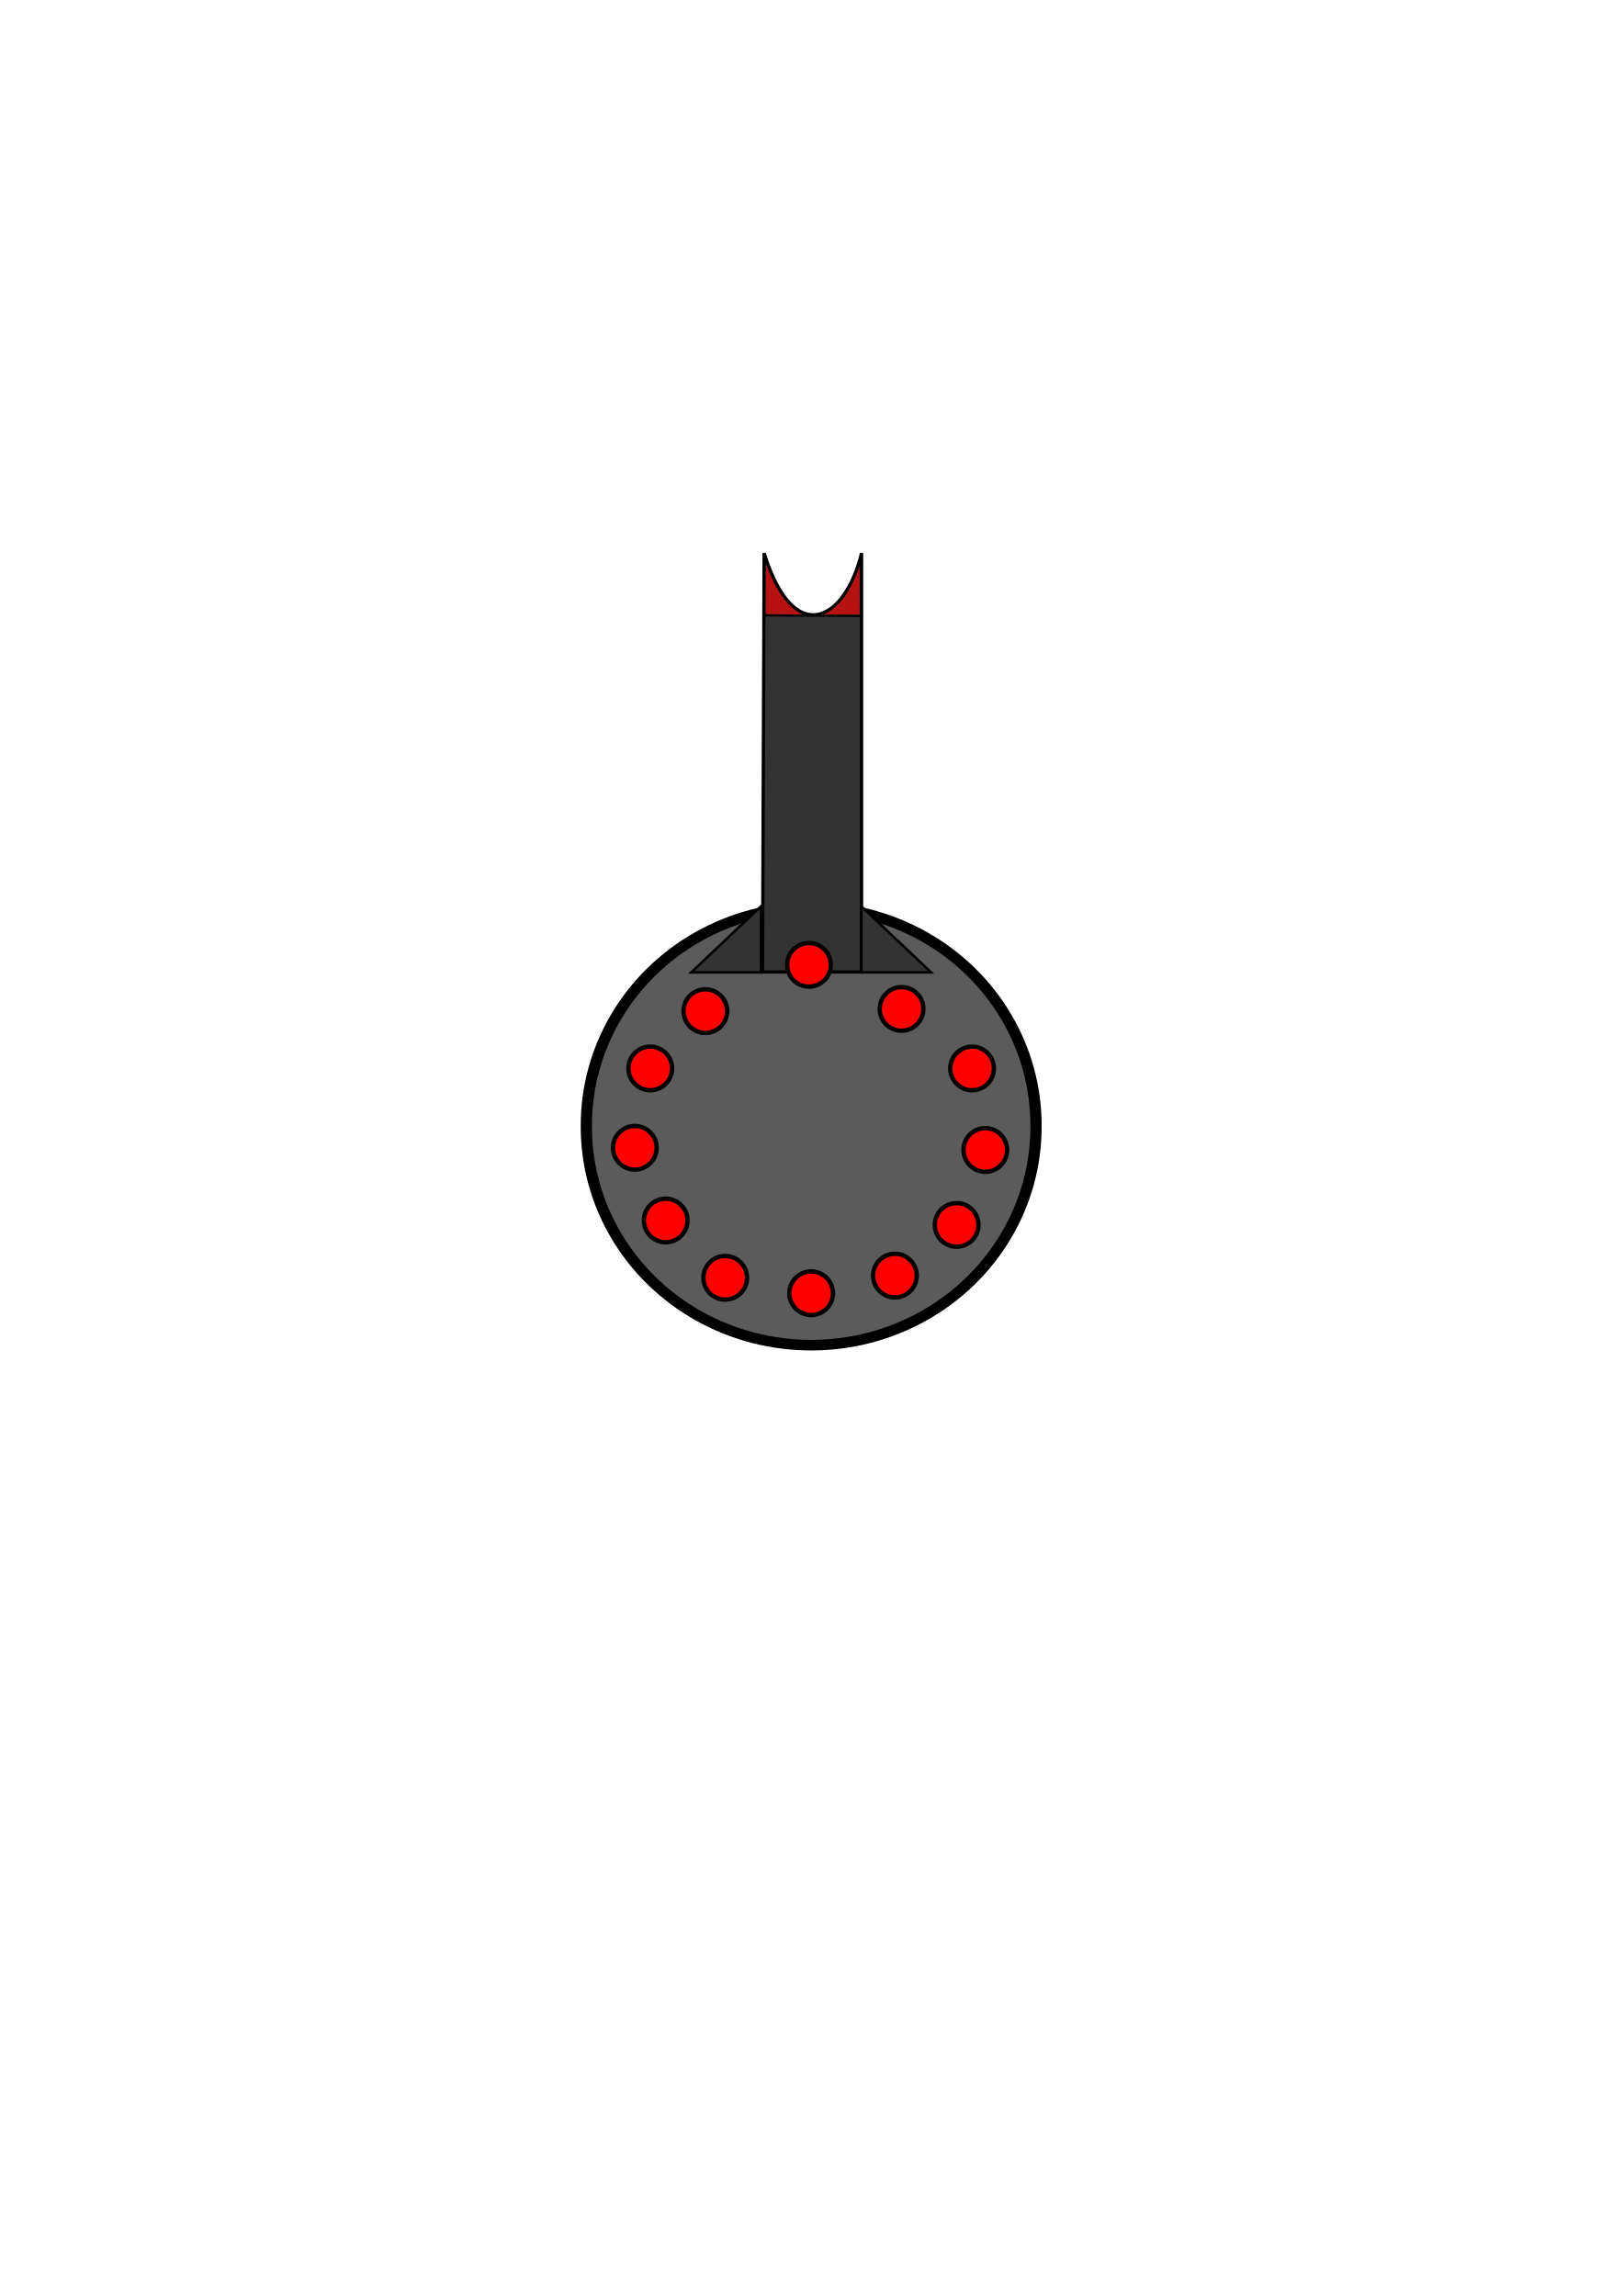
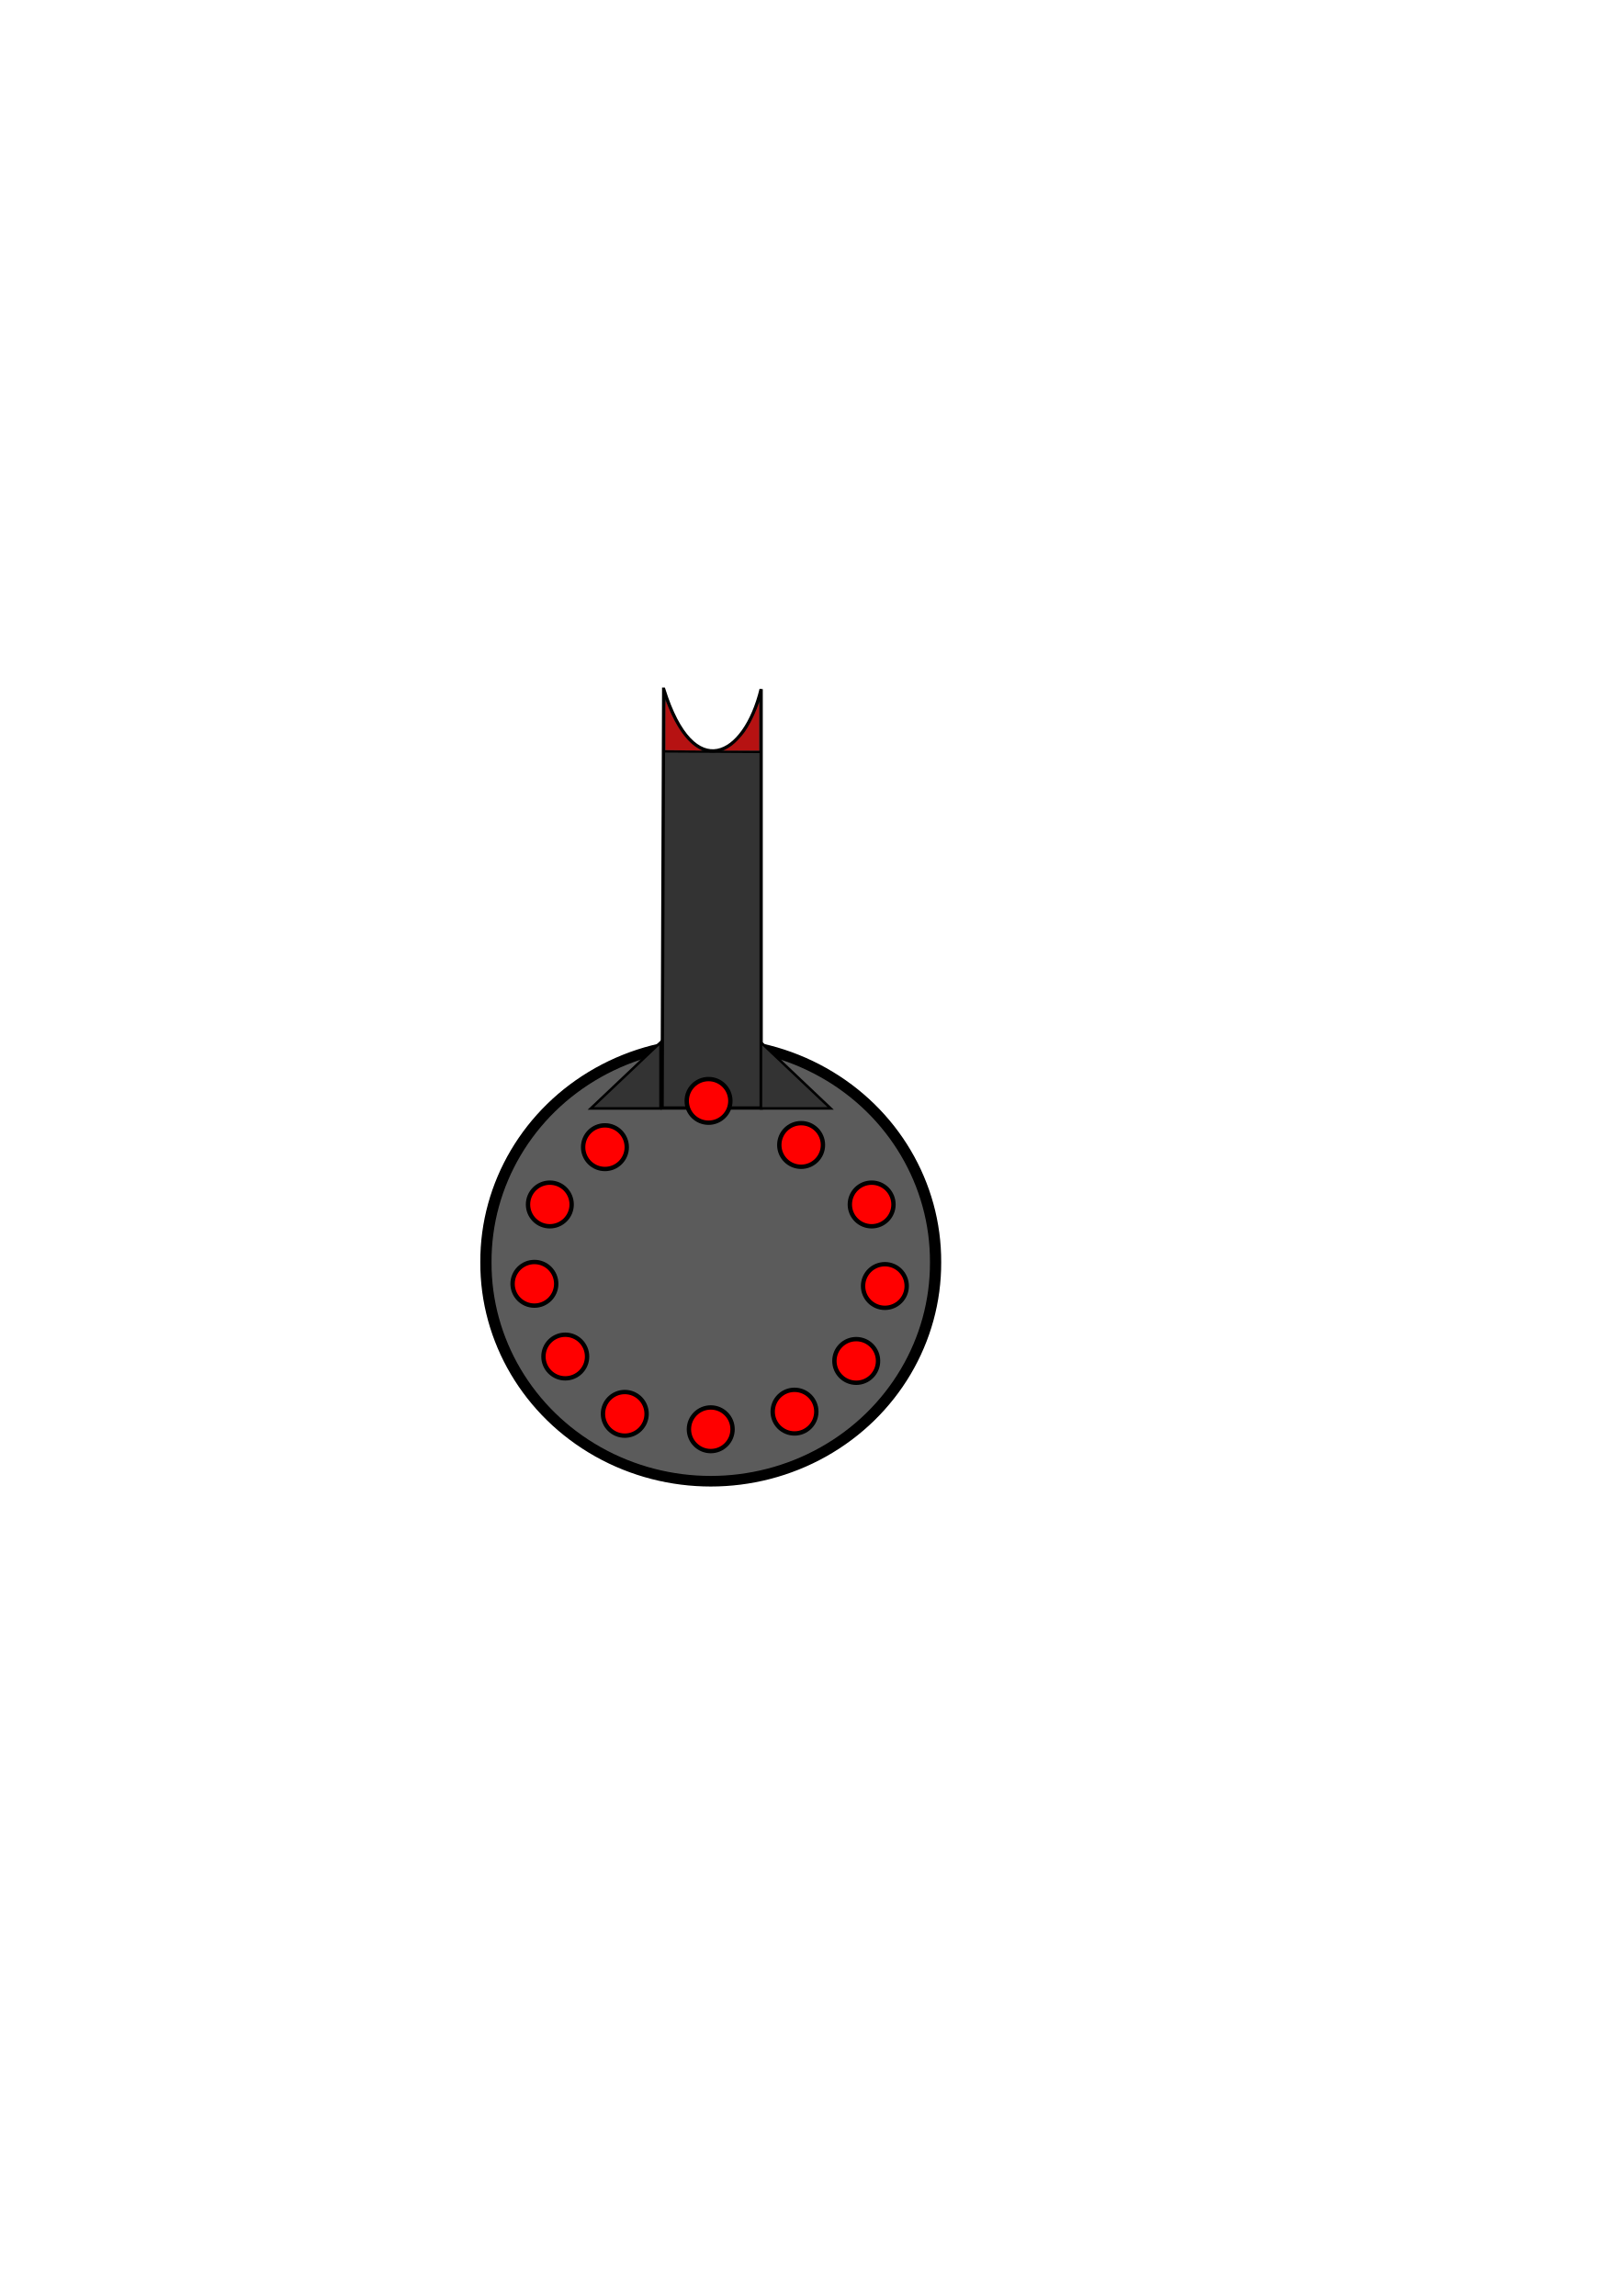
- <svg xmlns="http://www.w3.org/2000/svg" width="744.094" height="1052.362" id="svg2504" version="1.1">
-   <defs id="defs2506">
+ <svg xmlns="http://www.w3.org/2000/svg" width="744.094" height="1052.362" id="svg2957" version="1.1">
+   <defs id="defs2959">
    </defs>
  <g id="layer1">
-     <path style="fill:#000000;fill-opacity:0.641;fill-rule:nonzero;stroke:#000000;stroke-width:3.532;stroke-linecap:round;stroke-linejoin:miter;stroke-miterlimit:4;stroke-opacity:1;stroke-dasharray:none;stroke-dashoffset:0;display:inline" id="path2829" d="m 1012.173,357.377 a 70.711,72.731 0 1 1 -141.421,0 70.711,72.731 0 1 1 141.421,0 z" transform="matrix(1.457143,0,0,1.375,-1000.109,24.78054)" />
-     <path style="fill:#333333;fill-rule:evenodd;stroke:#000000;stroke-width:1.493px;stroke-linecap:butt;stroke-linejoin:miter;stroke-opacity:1;display:inline" d="m 350.165,253.507 -0.714,191.996 45.384,0 0,-191.996 c -7.496,30.959 -30.932,43.976 -44.669,0 z" id="barrel" />
-     <path style="fill:#333333;fill-opacity:1;fill-rule:evenodd;stroke:#000000;stroke-width:1.161px;stroke-linecap:butt;stroke-linejoin:miter;stroke-opacity:1;display:inline" d="m 394.738,415.42 31.951,30.27 -31.951,0 0,-30.27 z" id="rBase" />
-     <path style="fill:#333333;fill-opacity:1;fill-rule:evenodd;stroke:#000000;stroke-width:1.161px;stroke-linecap:butt;stroke-linejoin:miter;stroke-opacity:1;display:inline" d="m 348.714,415.427 -31.951,30.27 31.951,0 0,-30.27 z" id="lBase" />
-     <path style="fill:none;stroke:#000000;stroke-width:1px;stroke-linecap:butt;stroke-linejoin:miter;stroke-opacity:1;display:inline" d="m 350.27,282.071 44.447,0.253 0,0" id="path3771" />
-     <path style="fill:#ff0000;fill-opacity:0.641;fill-rule:nonzero;stroke:#000000;stroke-width:0;stroke-linecap:round;stroke-linejoin:miter;stroke-miterlimit:4;stroke-opacity:1;stroke-dasharray:none;stroke-dashoffset:0;display:inline" d="m 353.447,281.462 -2.462,-0.083 0,-11.271 c 0,-6.199 0.043,-11.224 0.096,-11.166 0.053,0.058 0.575,1.298 1.159,2.757 3.832,9.557 8.959,16.499 14.25,19.296 l 1.237,0.654 -5.909,-0.053 c -3.25,-0.029 -7.017,-0.09 -8.371,-0.135 z" id="path3775" />
-     <path style="fill:#ff0000;fill-opacity:0.641;fill-rule:nonzero;stroke:#000000;stroke-width:0;stroke-linecap:round;stroke-linejoin:miter;stroke-miterlimit:4;stroke-opacity:1;stroke-dasharray:none;stroke-dashoffset:0;display:inline" d="m 378.893,280.986 c 0.693,-0.365 1.772,-1.037 2.397,-1.493 1.572,-1.146 4.724,-4.458 6.12,-6.433 1.611,-2.278 4.085,-7.065 5.392,-10.433 l 1.095,-2.822 0.01,10.922 0.01,10.922 -8.142,0 -8.142,0 1.261,-0.664 z" id="path3777" />
-     <path style="fill:#ff0000;fill-opacity:1;fill-rule:nonzero;stroke:#000000;stroke-width:3;stroke-linecap:round;stroke-linejoin:miter;stroke-miterlimit:4;stroke-opacity:1;stroke-dasharray:none;stroke-dashoffset:0" id="path3833-4" d="m 590,427.362 a 15,15 0 1 1 -30,0 15,15 0 1 1 30,0 z" transform="matrix(0.6666667,0,0,0.6666667,26.7886,299.7534)" />
-     <path style="fill:#ff0000;fill-opacity:1;fill-rule:nonzero;stroke:#000000;stroke-width:3;stroke-linecap:round;stroke-linejoin:miter;stroke-miterlimit:4;stroke-opacity:1;stroke-dasharray:none;stroke-dashoffset:0" id="path3833-9" d="m 590,427.362 a 15,15 0 1 1 -30,0 15,15 0 1 1 30,0 z" transform="matrix(0.6666667,0,0,0.6666667,55.07287,276.5199)" />
-     <path style="fill:#ff0000;fill-opacity:1;fill-rule:nonzero;stroke:#000000;stroke-width:3;stroke-linecap:round;stroke-linejoin:miter;stroke-miterlimit:4;stroke-opacity:1;stroke-dasharray:none;stroke-dashoffset:0" id="path3833-8" d="m 590,427.362 a 15,15 0 1 1 -30,0 15,15 0 1 1 30,0 z" transform="matrix(0.6666667,0,0,0.6666667,68.20485,242.1747)" />
-     <path style="fill:#ff0000;fill-opacity:1;fill-rule:nonzero;stroke:#000000;stroke-width:3;stroke-linecap:round;stroke-linejoin:miter;stroke-miterlimit:4;stroke-opacity:1;stroke-dasharray:none;stroke-dashoffset:0" id="path3833-2" d="m 590,427.362 a 15,15 0 1 1 -30,0 15,15 0 1 1 30,0 z" transform="matrix(0.6666667,0,0,0.6666667,62.14394,204.7991)" />
-     <path style="fill:#ff0000;fill-opacity:1;fill-rule:nonzero;stroke:#000000;stroke-width:3;stroke-linecap:round;stroke-linejoin:miter;stroke-miterlimit:4;stroke-opacity:1;stroke-dasharray:none;stroke-dashoffset:0" id="path3833-5" d="m 590,427.362 a 15,15 0 1 1 -30,0 15,15 0 1 1 30,0 z" transform="matrix(0.6666667,0,0,0.6666667,29.81906,177.525)" />
-     <path style="fill:#ff0000;fill-opacity:1;fill-rule:nonzero;stroke:#000000;stroke-width:3;stroke-linecap:round;stroke-linejoin:miter;stroke-miterlimit:4;stroke-opacity:1;stroke-dasharray:none;stroke-dashoffset:0" id="path3833-7" d="m 590,427.362 a 15,15 0 1 1 -30,0 15,15 0 1 1 30,0 z" transform="matrix(0.6666667,0,0,0.6666667,-50.99314,300.7636)" />
-     <path style="fill:#ff0000;fill-opacity:1;fill-rule:nonzero;stroke:#000000;stroke-width:3;stroke-linecap:round;stroke-linejoin:miter;stroke-miterlimit:4;stroke-opacity:1;stroke-dasharray:none;stroke-dashoffset:0" id="path3833-52" d="m 590,427.362 a 15,15 0 1 1 -30,0 15,15 0 1 1 30,0 z" transform="matrix(0.6666667,0,0,0.6666667,-78.26727,274.4996)" />
-     <path style="fill:#ff0000;fill-opacity:1;fill-rule:nonzero;stroke:#000000;stroke-width:3;stroke-linecap:round;stroke-linejoin:miter;stroke-miterlimit:4;stroke-opacity:1;stroke-dasharray:none;stroke-dashoffset:0" id="path3833-14" d="m 590,427.362 a 15,15 0 1 1 -30,0 15,15 0 1 1 30,0 z" transform="matrix(0.6666667,0,0,0.6666667,-92.4094,241.1646)" />
-     <path style="fill:#ff0000;fill-opacity:1;fill-rule:nonzero;stroke:#000000;stroke-width:3;stroke-linecap:round;stroke-linejoin:miter;stroke-miterlimit:4;stroke-opacity:1;stroke-dasharray:none;stroke-dashoffset:0" id="path3833-3" d="m 590,427.362 a 15,15 0 1 1 -30,0 15,15 0 1 1 30,0 z" transform="matrix(0.6666667,0,0,0.6666667,-85.33834,204.7991)" />
-     <path style="fill:#ff0000;fill-opacity:1;fill-rule:nonzero;stroke:#000000;stroke-width:3;stroke-linecap:round;stroke-linejoin:miter;stroke-miterlimit:4;stroke-opacity:1;stroke-dasharray:none;stroke-dashoffset:0" id="path3833-16" d="m 590,427.362 a 15,15 0 1 1 -30,0 15,15 0 1 1 30,0 z" transform="matrix(0.6666667,0,0,0.6666667,-60.08452,178.5351)" />
-     <path style="fill:#ff0000;fill-opacity:1;fill-rule:nonzero;stroke:#000000;stroke-width:3;stroke-linecap:round;stroke-linejoin:miter;stroke-miterlimit:4;stroke-opacity:1;stroke-dasharray:none;stroke-dashoffset:0" id="path3833-1" d="m 590,427.362 a 15,15 0 1 1 -30,0 15,15 0 1 1 30,0 z" transform="matrix(0.6666667,0,0,0.6666667,-11.5972,307.8347)" />
-     <path style="fill:#ff0000;fill-opacity:1;fill-rule:nonzero;stroke:#000000;stroke-width:3;stroke-linecap:round;stroke-linejoin:miter;stroke-miterlimit:4;stroke-opacity:1;stroke-dasharray:none;stroke-dashoffset:0" id="path3833-1-3" d="m 590,427.362 a 15,15 0 1 1 -30,0 15,15 0 1 1 30,0 z" transform="matrix(0.6666667,0,0,0.6666667,-12.60735,157.3219)" />
+     <path style="fill:#000000;fill-opacity:0.641;fill-rule:nonzero;stroke:#000000;stroke-width:3.532;stroke-linecap:round;stroke-linejoin:miter;stroke-miterlimit:4;stroke-opacity:1;stroke-dasharray:none;stroke-dashoffset:0;display:inline" id="path2829" d="m 1012.173,357.377 a 70.711,72.731 0 1 1 -141.421,0 70.711,72.731 0 1 1 141.421,0 z" transform="matrix(1.457143,0,0,1.375,-1046.131,87.1372)" />
+     <path style="fill:#333333;fill-rule:evenodd;stroke:#000000;stroke-width:1.493px;stroke-linecap:butt;stroke-linejoin:miter;stroke-opacity:1;display:inline" d="m 304.143,315.863 -0.714,191.996 45.384,0 0,-191.996 c -7.496,30.959 -30.932,43.976 -44.669,0 z" id="barrel" />
+     <path style="fill:#333333;fill-opacity:1;fill-rule:evenodd;stroke:#000000;stroke-width:1.161px;stroke-linecap:butt;stroke-linejoin:miter;stroke-opacity:1;display:inline" d="m 348.716,477.776 31.951,30.27 -31.951,0 0,-30.27 z" id="rBase" />
+     <path style="fill:#333333;fill-opacity:1;fill-rule:evenodd;stroke:#000000;stroke-width:1.161px;stroke-linecap:butt;stroke-linejoin:miter;stroke-opacity:1;display:inline" d="m 302.692,477.784 -31.951,30.27 31.951,0 0,-30.27 z" id="lBase" />
+     <path style="fill:none;stroke:#000000;stroke-width:1px;stroke-linecap:butt;stroke-linejoin:miter;stroke-opacity:1;display:inline" d="m 304.248,344.428 44.447,0.253 0,0" id="path3771" />
+     <path style="fill:#ff0000;fill-opacity:0.641;fill-rule:nonzero;stroke:#000000;stroke-width:0;stroke-linecap:round;stroke-linejoin:miter;stroke-miterlimit:4;stroke-opacity:1;stroke-dasharray:none;stroke-dashoffset:0;display:inline" d="m 307.425,343.818 -2.462,-0.083 0,-11.271 c 0,-6.199 0.043,-11.224 0.096,-11.166 0.053,0.058 0.575,1.298 1.159,2.757 3.832,9.557 8.959,16.499 14.25,19.296 l 1.237,0.654 -5.909,-0.053 c -3.25,-0.029 -7.017,-0.09 -8.371,-0.135 z" id="path3775" />
+     <path style="fill:#ff0000;fill-opacity:0.641;fill-rule:nonzero;stroke:#000000;stroke-width:0;stroke-linecap:round;stroke-linejoin:miter;stroke-miterlimit:4;stroke-opacity:1;stroke-dasharray:none;stroke-dashoffset:0;display:inline" d="m 332.871,343.342 c 0.693,-0.365 1.772,-1.037 2.397,-1.493 1.572,-1.146 4.724,-4.458 6.12,-6.433 1.611,-2.278 4.085,-7.065 5.392,-10.433 l 1.095,-2.822 0.01,10.922 0.01,10.922 -8.142,0 -8.142,0 1.261,-0.664 z" id="path3777" />
+     <path style="fill:#ff0000;fill-opacity:1;fill-rule:nonzero;stroke:#000000;stroke-width:3;stroke-linecap:round;stroke-linejoin:miter;stroke-miterlimit:4;stroke-opacity:1;stroke-dasharray:none;stroke-dashoffset:0" id="path3833-4" d="m 590,427.362 a 15,15 0 1 1 -30,0 15,15 0 1 1 30,0 z" transform="matrix(0.6666667,0,0,0.6666667,-19.23338,362.1101)" />
+     <path style="fill:#ff0000;fill-opacity:1;fill-rule:nonzero;stroke:#000000;stroke-width:3;stroke-linecap:round;stroke-linejoin:miter;stroke-miterlimit:4;stroke-opacity:1;stroke-dasharray:none;stroke-dashoffset:0" id="path3833-9" d="m 590,427.362 a 15,15 0 1 1 -30,0 15,15 0 1 1 30,0 z" transform="matrix(0.6666667,0,0,0.6666667,9.050886,338.8766)" />
+     <path style="fill:#ff0000;fill-opacity:1;fill-rule:nonzero;stroke:#000000;stroke-width:3;stroke-linecap:round;stroke-linejoin:miter;stroke-miterlimit:4;stroke-opacity:1;stroke-dasharray:none;stroke-dashoffset:0" id="path3833-8" d="m 590,427.362 a 15,15 0 1 1 -30,0 15,15 0 1 1 30,0 z" transform="matrix(0.6666667,0,0,0.6666667,22.18287,304.5314)" />
+     <path style="fill:#ff0000;fill-opacity:1;fill-rule:nonzero;stroke:#000000;stroke-width:3;stroke-linecap:round;stroke-linejoin:miter;stroke-miterlimit:4;stroke-opacity:1;stroke-dasharray:none;stroke-dashoffset:0" id="path3833-2" d="m 590,427.362 a 15,15 0 1 1 -30,0 15,15 0 1 1 30,0 z" transform="matrix(0.6666667,0,0,0.6666667,16.12196,267.1557)" />
+     <path style="fill:#ff0000;fill-opacity:1;fill-rule:nonzero;stroke:#000000;stroke-width:3;stroke-linecap:round;stroke-linejoin:miter;stroke-miterlimit:4;stroke-opacity:1;stroke-dasharray:none;stroke-dashoffset:0" id="path3833-5" d="m 590,427.362 a 15,15 0 1 1 -30,0 15,15 0 1 1 30,0 z" transform="matrix(0.6666667,0,0,0.6666667,-16.20292,239.8816)" />
+     <path style="fill:#ff0000;fill-opacity:1;fill-rule:nonzero;stroke:#000000;stroke-width:3;stroke-linecap:round;stroke-linejoin:miter;stroke-miterlimit:4;stroke-opacity:1;stroke-dasharray:none;stroke-dashoffset:0" id="path3833-7" d="m 590,427.362 a 15,15 0 1 1 -30,0 15,15 0 1 1 30,0 z" transform="matrix(0.6666667,0,0,0.6666667,-97.01512,363.1202)" />
+     <path style="fill:#ff0000;fill-opacity:1;fill-rule:nonzero;stroke:#000000;stroke-width:3;stroke-linecap:round;stroke-linejoin:miter;stroke-miterlimit:4;stroke-opacity:1;stroke-dasharray:none;stroke-dashoffset:0" id="path3833-52" d="m 590,427.362 a 15,15 0 1 1 -30,0 15,15 0 1 1 30,0 z" transform="matrix(0.6666667,0,0,0.6666667,-124.2892,336.8563)" />
+     <path style="fill:#ff0000;fill-opacity:1;fill-rule:nonzero;stroke:#000000;stroke-width:3;stroke-linecap:round;stroke-linejoin:miter;stroke-miterlimit:4;stroke-opacity:1;stroke-dasharray:none;stroke-dashoffset:0" id="path3833-14" d="m 590,427.362 a 15,15 0 1 1 -30,0 15,15 0 1 1 30,0 z" transform="matrix(0.6666667,0,0,0.6666667,-138.4314,303.5212)" />
+     <path style="fill:#ff0000;fill-opacity:1;fill-rule:nonzero;stroke:#000000;stroke-width:3;stroke-linecap:round;stroke-linejoin:miter;stroke-miterlimit:4;stroke-opacity:1;stroke-dasharray:none;stroke-dashoffset:0" id="path3833-3" d="m 590,427.362 a 15,15 0 1 1 -30,0 15,15 0 1 1 30,0 z" transform="matrix(0.6666667,0,0,0.6666667,-131.3603,267.1557)" />
+     <path style="fill:#ff0000;fill-opacity:1;fill-rule:nonzero;stroke:#000000;stroke-width:3;stroke-linecap:round;stroke-linejoin:miter;stroke-miterlimit:4;stroke-opacity:1;stroke-dasharray:none;stroke-dashoffset:0" id="path3833-16" d="m 590,427.362 a 15,15 0 1 1 -30,0 15,15 0 1 1 30,0 z" transform="matrix(0.6666667,0,0,0.6666667,-106.1065,240.8918)" />
+     <path style="fill:#ff0000;fill-opacity:1;fill-rule:nonzero;stroke:#000000;stroke-width:3;stroke-linecap:round;stroke-linejoin:miter;stroke-miterlimit:4;stroke-opacity:1;stroke-dasharray:none;stroke-dashoffset:0" id="path3833-1" d="m 590,427.362 a 15,15 0 1 1 -30,0 15,15 0 1 1 30,0 z" transform="matrix(0.6666667,0,0,0.6666667,-57.61918,370.1913)" />
+     <path style="fill:#ff0000;fill-opacity:1;fill-rule:nonzero;stroke:#000000;stroke-width:3;stroke-linecap:round;stroke-linejoin:miter;stroke-miterlimit:4;stroke-opacity:1;stroke-dasharray:none;stroke-dashoffset:0" id="path3833-1-3" d="m 590,427.362 a 15,15 0 1 1 -30,0 15,15 0 1 1 30,0 z" transform="matrix(0.6666667,0,0,0.6666667,-58.62933,219.6786)" />
  </g>
</svg>
